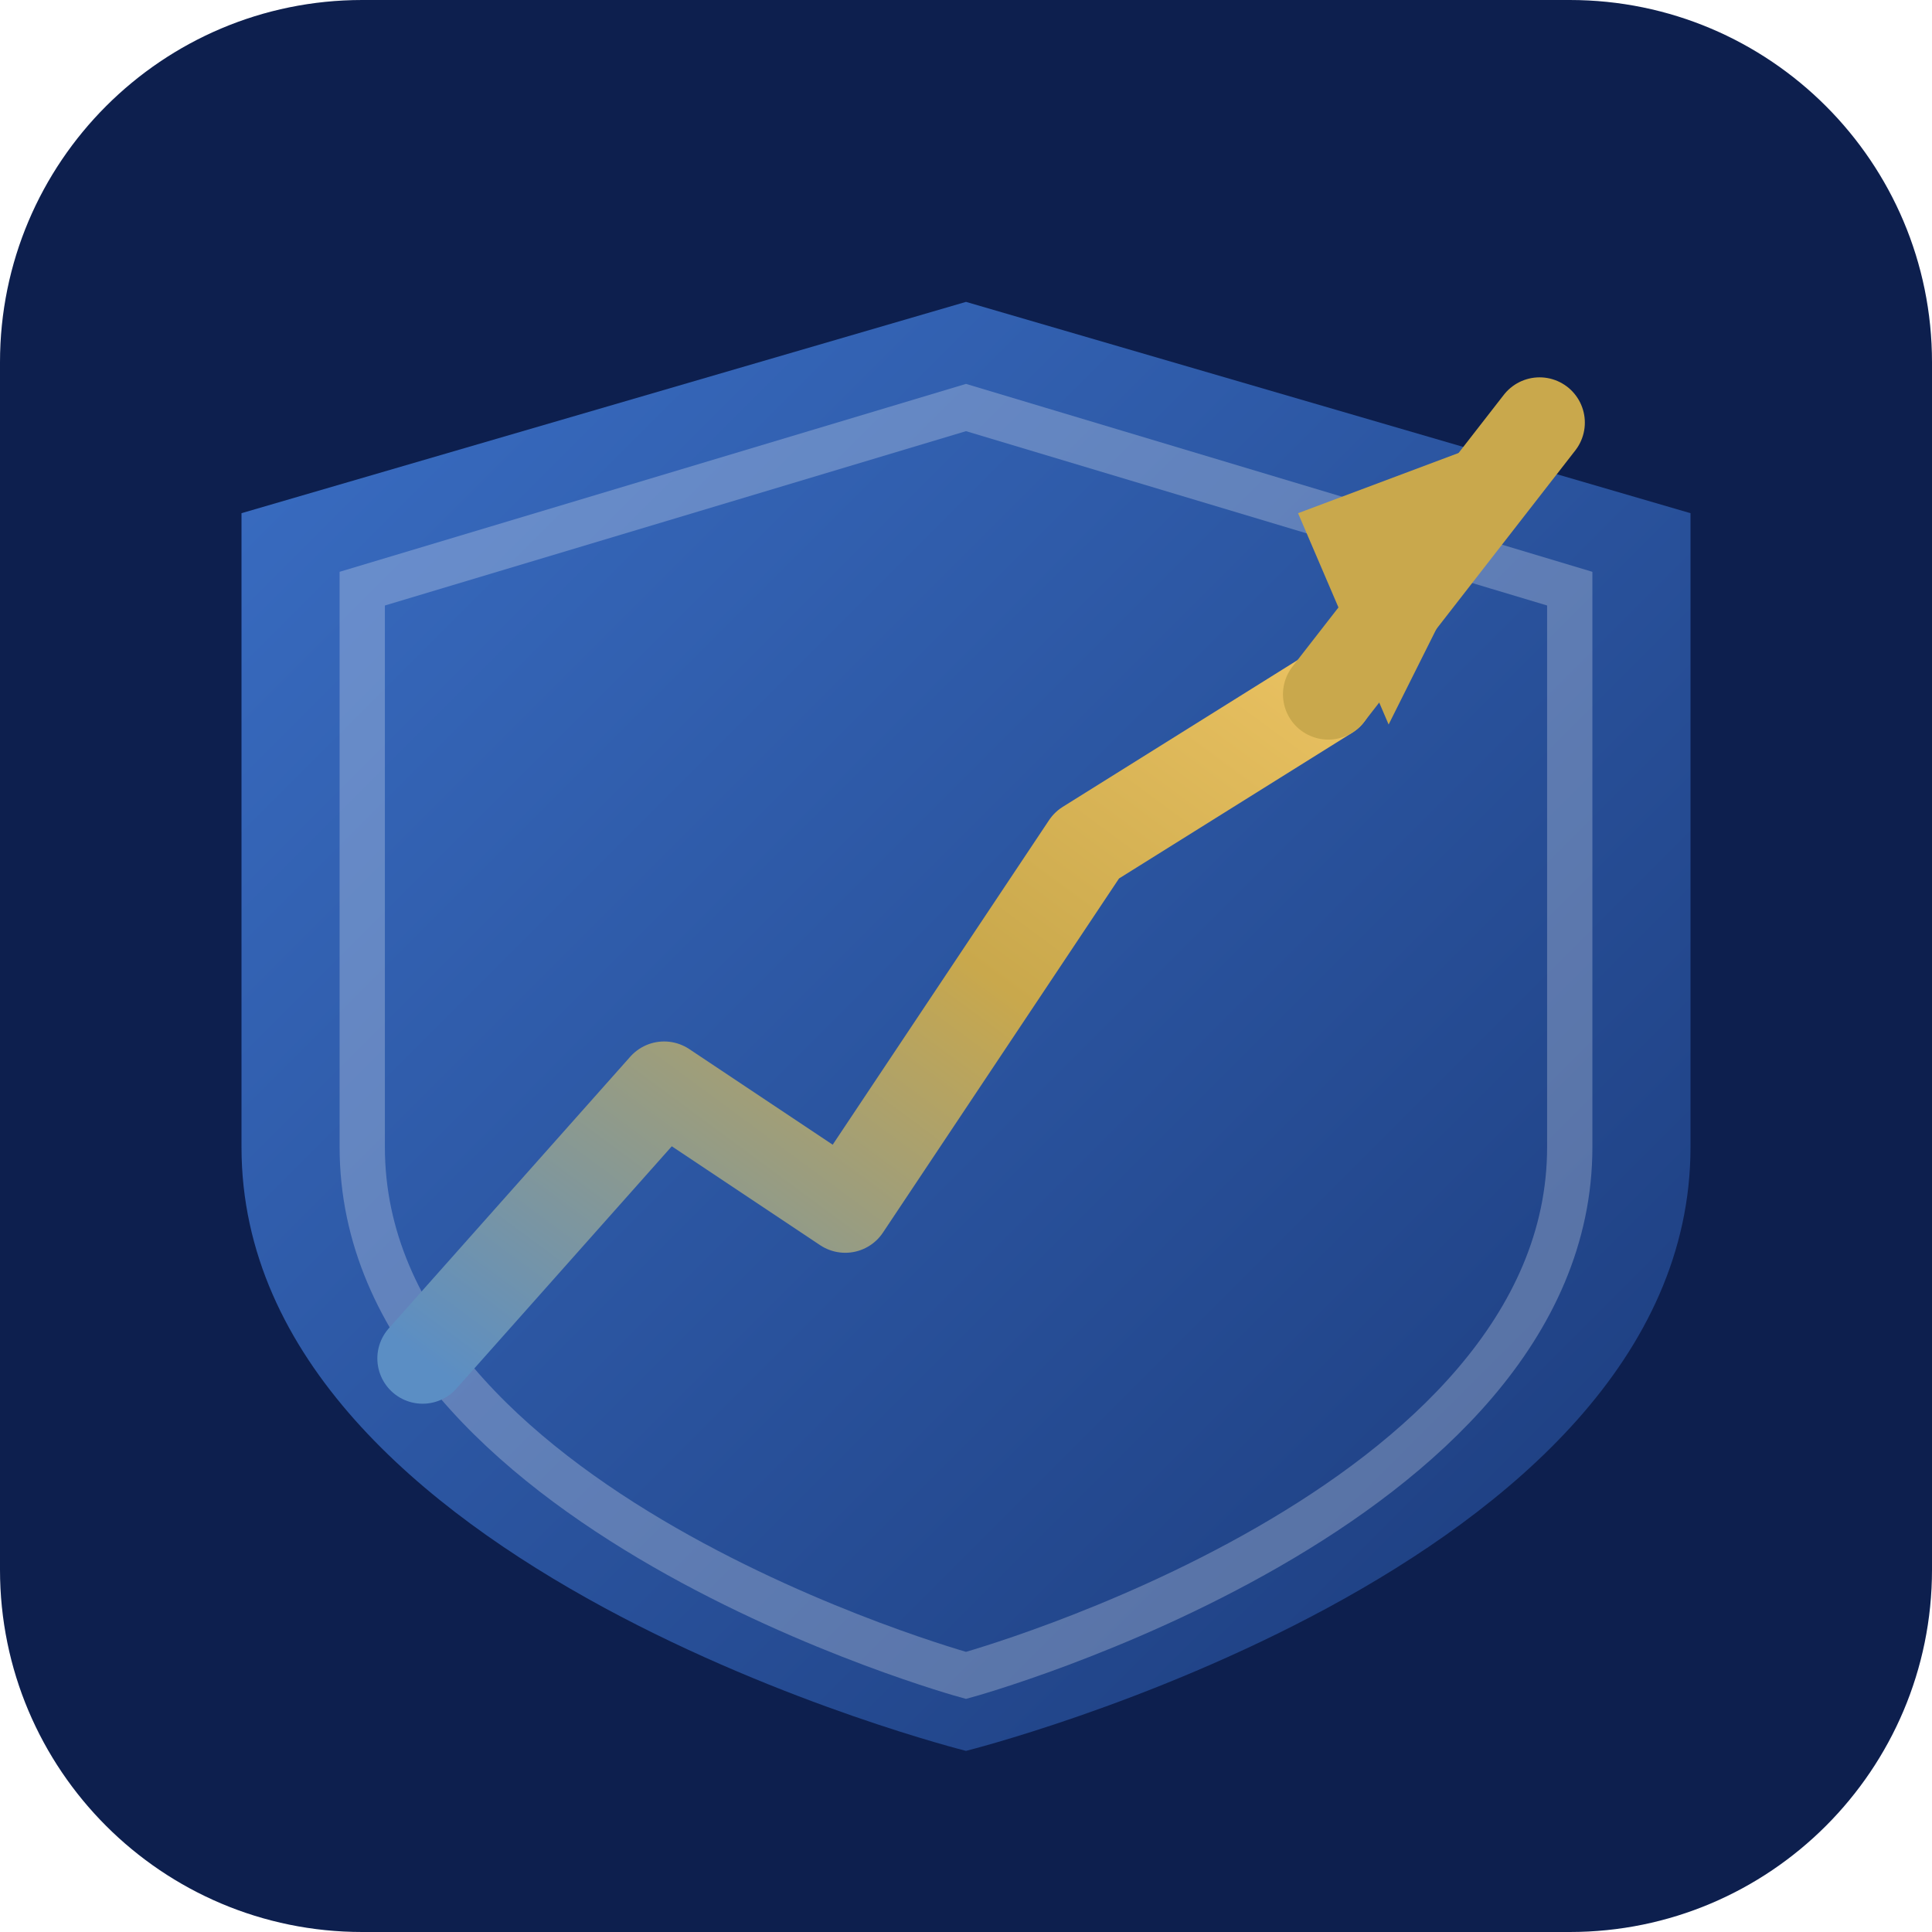
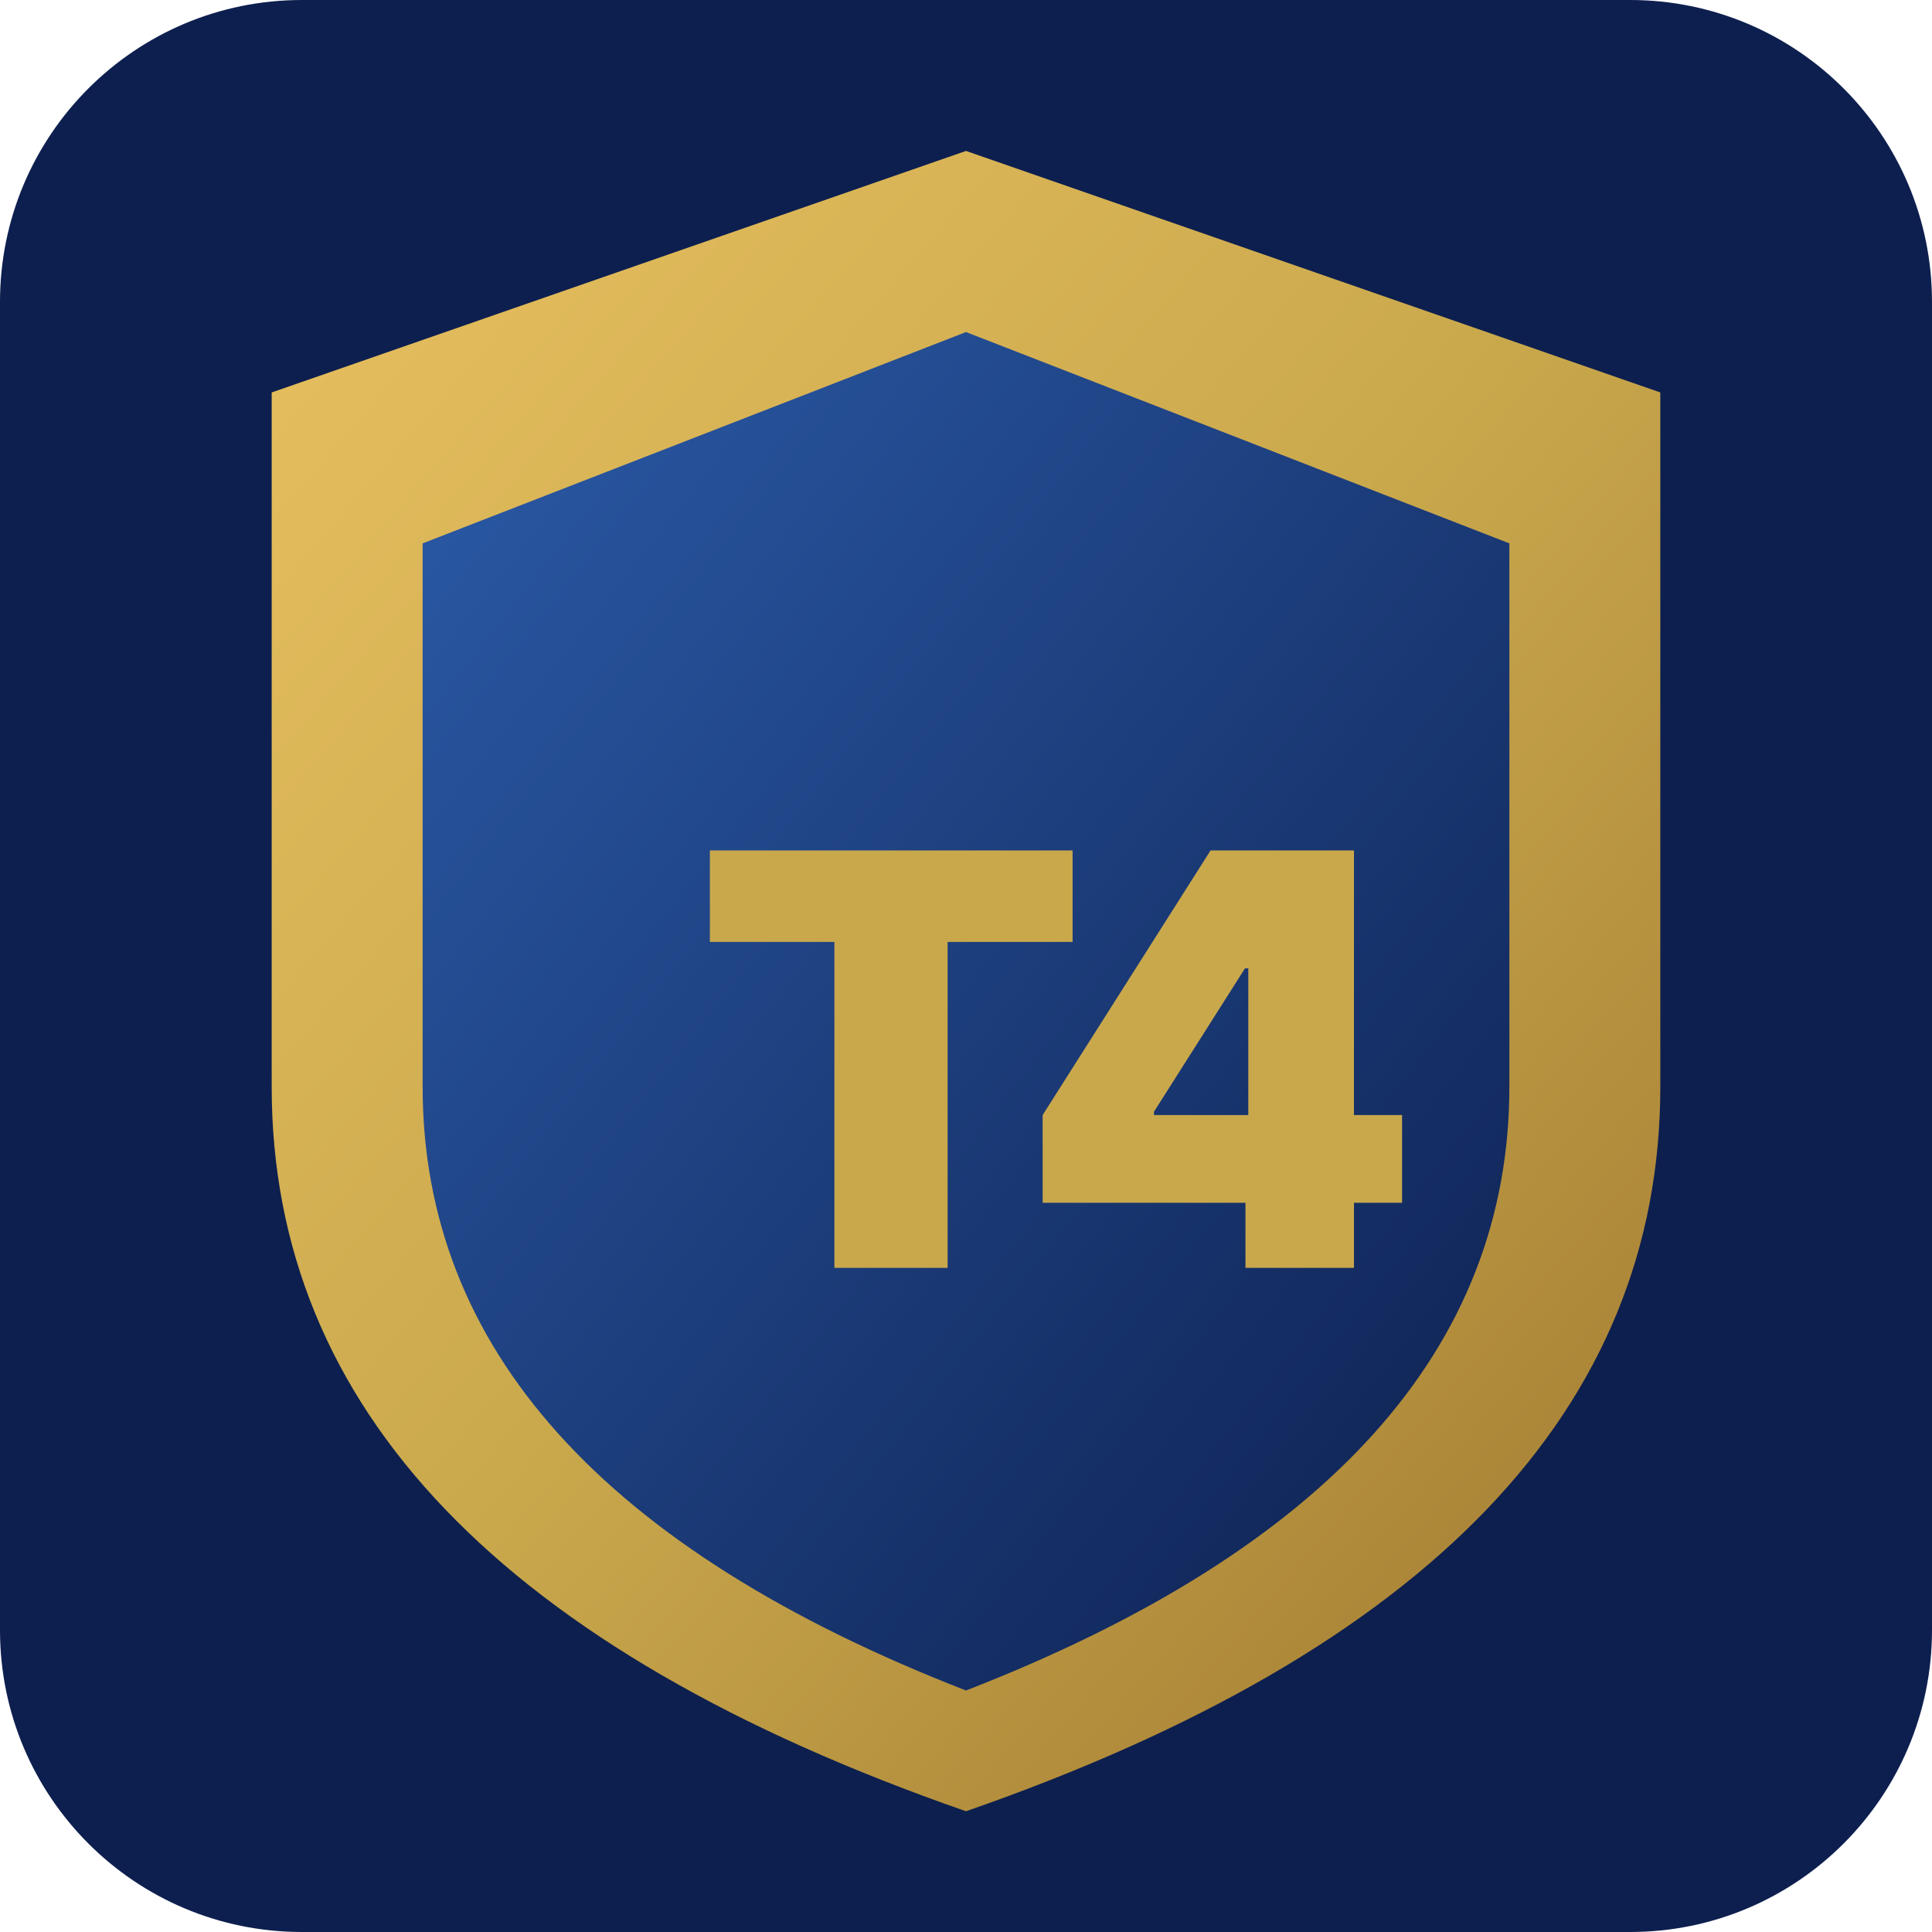
<svg xmlns="http://www.w3.org/2000/svg" viewBox="0 0 64 64" fill="none">
-   <rect width="64" height="64" rx="12" fill="#0D1F4E" />
+   <rect width="64" height="64" rx="10" fill="#0D1F4E" />
  <defs>
-     <linearGradient id="sh" x1="0" y1="0" x2="1" y2="1">
-       <stop offset="0%" stop-color="#3A6EC4" />
-       <stop offset="100%" stop-color="#1B3A7A" />
+     <linearGradient id="goldOuter" x1="0" y1="0" x2="1" y2="1">
+       <stop offset="0%" stop-color="#E8C060" />
+       <stop offset="50%" stop-color="#C9A84C" />
+       <stop offset="100%" stop-color="#A07830" />
    </linearGradient>
-     <linearGradient id="ar" x1="0" y1="1" x2="1" y2="0">
-       <stop offset="0%" stop-color="#5B8EC4" />
-       <stop offset="60%" stop-color="#C9A84C" />
-       <stop offset="100%" stop-color="#E8C060" />
+     <linearGradient id="blueInner" x1="0" y1="0" x2="1" y2="1">
+       <stop offset="0%" stop-color="#2B5BA8" />
+       <stop offset="100%" stop-color="#0D1F4E" />
    </linearGradient>
  </defs>
-   <path d="M8 17 L32 10 L56 17 L56 38 C56 52 32 58 32 58 C32 58 8 52 8 38 Z" fill="url(#sh)" />
-   <path d="M12 19.5 L32 13.5 L52 19.5 L52 38 C52 50 32 55.5 32 55.5 C32 55.5 12 50 12 38 Z" fill="none" stroke="rgba(255,255,255,0.25)" stroke-width="1.5" />
-   <polyline points="14,45 22,36 28,40 36,28 44,23" stroke="url(#ar)" stroke-width="3" stroke-linecap="round" stroke-linejoin="round" fill="none" />
-   <line x1="44" y1="23" x2="51" y2="14" stroke="#C9A84C" stroke-width="3" stroke-linecap="round" />
-   <polygon points="51,14 43,17 46,24" fill="#C9A84C" />
+   <path d="M32 5 L55 13 L55 36 Q55 52 32 60 Q9 52 9 36 L9 13 Z" fill="url(#goldOuter)" />
+   <path d="M32 11 L50 18 L50 36 Q50 49 32 56 Q14 49 14 36 L14 18 Z" fill="url(#blueInner)" />
+   <text x="23" y="42" font-family="'Arial Black', 'Inter', sans-serif" font-size="19" font-weight="900" fill="#C9A84C" letter-spacing="-1">T4</text>
</svg>
